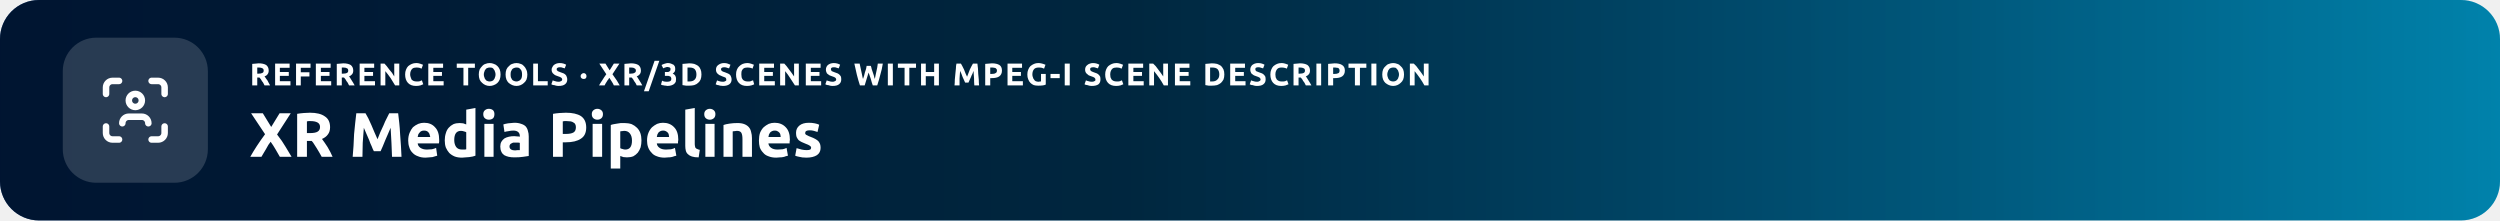
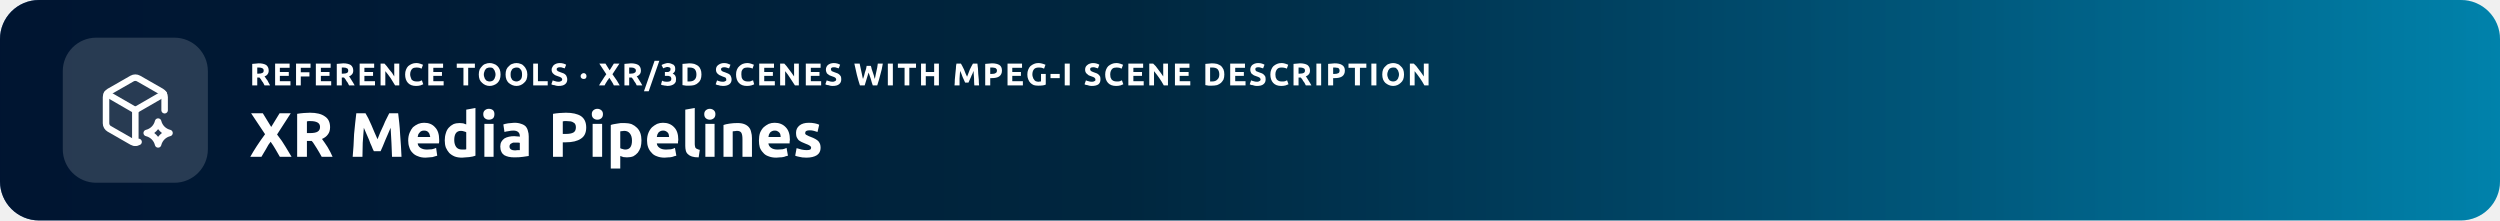
<svg xmlns="http://www.w3.org/2000/svg" width="896" height="79" viewBox="0 0 896 79" role="img" aria-label="Reference Tools · XR/3D Scenes with MPEG-I Scene Description: XR Media Pipelines">
  <defs>
    <linearGradient id="brand" x1="0" y1="0" x2="1" y2="0">
      <stop offset="0" stop-color="#003580" />
      <stop offset="1" stop-color="#00a0d2" />
    </linearGradient>
    <linearGradient id="shade" x1="0" y1="0" x2="1" y2="0">
      <stop offset="0" stop-color="#000" stop-opacity="0.62" />
      <stop offset="0.45" stop-color="#000" stop-opacity="0.62" />
      <stop offset="1" stop-color="#000" stop-opacity="0.18" />
    </linearGradient>
    <clipPath id="card">
      <rect width="896" height="79" rx="14" />
    </clipPath>
  </defs>
  <g clip-path="url(#card)">
    <rect width="896" height="79" fill="url(#brand)" />
    <rect width="896" height="79" fill="url(#shade)" />
  </g>
  <rect x="22.5" y="13.5" width="52" height="52" rx="12" fill="#fff" fill-opacity="0.16" />
  <g transform="translate(34.5 25.5) scale(1.16667)" fill="none" stroke="#fff" stroke-width="2" stroke-linecap="round" stroke-linejoin="round">
-     <path d="M10 9a2 2 0 1 0 4 0a2 2 0 0 0 -4 0" />
-     <path d="M8 16a2 2 0 0 1 2 -2h4a2 2 0 0 1 2 2" />
-     <path d="M3 7v-2a2 2 0 0 1 2 -2h2" />
-     <path d="M3 17v2a2 2 0 0 0 2 2h2" />
-     <path d="M17 3h2a2 2 0 0 1 2 2v2" />
-     <path d="M17 21h2a2 2 0 0 0 2 -2v-2" />
+     <path d="M21 12v-4.01a1.98 1.98 0 0 0 -1 -1.717l-7 -4.008a2.02 2.02 0 0 0 -2 0l-7 4.008c-.619 .355 -1 1.01 -1 1.718v8.018c0 .709 .381 1.363 1 1.717l7 4.008c.62 .354 1.38 .354 2 0" />
+     <path d="M12 22v-10" />
+     <path d="M12 12l8.73 -5.04" />
+     <path d="M3.27 6.96l8.73 5.04" />
+     <path d="M19 22.5a4.75 4.75 0 0 1 3.5 -3.5a4.75 4.75 0 0 1 -3.5 -3.5a4.75 4.75 0 0 1 -3.5 3.5a4.75 4.75 0 0 1 3.5 3.5" />
  </g>
  <path d="M92.7 22.7Q94.4 22.7 95.4 23.3Q96.3 24 96.3 25.3Q96.3 26.1 95.9 26.6Q95.6 27.1 94.8 27.4Q95.1 27.7 95.3 28.1Q95.6 28.5 95.9 28.9Q96.1 29.3 96.3 29.7Q96.6 30.2 96.8 30.6H94.8Q94.6 30.2 94.4 29.8Q94.2 29.4 93.9 29.1Q93.7 28.7 93.5 28.4Q93.2 28 93 27.8H92.2V30.6H90.4V22.9Q91 22.8 91.6 22.8Q92.2 22.7 92.7 22.7ZM92.8 24.2Q92.6 24.2 92.4 24.2Q92.3 24.2 92.2 24.2V26.4H92.7Q93.6 26.4 94.1 26.1Q94.5 25.9 94.5 25.3Q94.5 24.7 94.1 24.5Q93.6 24.2 92.8 24.2Z M98.6 30.6V22.8H103.8V24.3H100.3V25.8H103.5V27.2H100.3V29.1H104.1V30.6Z M106.1 30.6V22.8H111.3V24.3H107.8V25.9H110.9V27.4H107.8V30.6Z M113.2 30.6V22.8H118.5V24.3H115V25.8H118.1V27.2H115V29.1H118.7V30.6Z M123 22.7Q124.7 22.7 125.7 23.3Q126.6 24 126.6 25.3Q126.6 26.1 126.2 26.6Q125.8 27.1 125.1 27.4Q125.4 27.7 125.6 28.1Q125.9 28.5 126.1 28.9Q126.4 29.3 126.6 29.7Q126.9 30.2 127.1 30.6H125.1Q124.9 30.2 124.7 29.8Q124.5 29.4 124.2 29.1Q124 28.7 123.8 28.4Q123.5 28 123.3 27.8H122.5V30.6H120.7V22.9Q121.3 22.8 121.9 22.8Q122.5 22.7 123 22.7ZM123.1 24.2Q122.9 24.2 122.7 24.2Q122.6 24.2 122.5 24.2V26.4H122.9Q123.9 26.4 124.4 26.1Q124.8 25.9 124.8 25.3Q124.8 24.7 124.4 24.5Q123.9 24.2 123.1 24.2Z M128.9 30.6V22.8H134.1V24.3H130.6V25.8H133.7V27.2H130.6V29.1H134.4V30.6Z M141.6 30.6Q140.8 29.3 140 28Q139.1 26.7 138.1 25.5V30.6H136.4V22.8H137.8Q138.2 23.2 138.6 23.7Q139.1 24.3 139.5 24.9Q140 25.5 140.5 26.1Q140.9 26.8 141.3 27.4V22.8H143.1V30.6Z M149.1 30.8Q147.2 30.8 146.2 29.7Q145.2 28.6 145.2 26.7Q145.2 25.7 145.5 25Q145.8 24.2 146.3 23.7Q146.9 23.2 147.6 22.9Q148.3 22.6 149.2 22.6Q149.7 22.6 150.1 22.7Q150.5 22.8 150.8 22.9Q151.1 23 151.3 23.1Q151.5 23.2 151.6 23.2L151.1 24.6Q150.7 24.4 150.3 24.3Q149.8 24.2 149.2 24.2Q148.8 24.2 148.4 24.3Q148 24.4 147.7 24.7Q147.4 25 147.2 25.5Q147 26 147 26.7Q147 27.2 147.2 27.7Q147.3 28.1 147.5 28.5Q147.8 28.8 148.2 29Q148.7 29.2 149.3 29.2Q149.6 29.2 149.9 29.2Q150.3 29.1 150.5 29.1Q150.7 29 150.9 28.9Q151.1 28.8 151.2 28.8L151.7 30.2Q151.3 30.4 150.7 30.6Q150 30.8 149.1 30.8Z M153.5 30.6V22.8H158.8V24.3H155.3V25.8H158.4V27.2H155.3V29.1H159V30.6Z M170.2 22.8V24.3H167.8V30.6H166.1V24.3H163.7V22.8Z M173.4 26.7Q173.4 27.3 173.6 27.7Q173.7 28.2 174 28.5Q174.2 28.9 174.6 29Q175 29.2 175.5 29.2Q176 29.2 176.4 29Q176.8 28.9 177 28.5Q177.3 28.2 177.4 27.7Q177.6 27.3 177.6 26.7Q177.6 26.1 177.4 25.7Q177.3 25.2 177 24.9Q176.8 24.5 176.4 24.3Q176 24.2 175.5 24.2Q175 24.2 174.6 24.4Q174.2 24.5 174 24.9Q173.7 25.2 173.6 25.7Q173.4 26.1 173.4 26.7ZM179.4 26.7Q179.4 27.7 179.1 28.5Q178.8 29.2 178.3 29.7Q177.8 30.2 177 30.5Q176.3 30.8 175.5 30.8Q174.7 30.8 174 30.5Q173.3 30.2 172.8 29.7Q172.2 29.2 171.9 28.5Q171.6 27.7 171.6 26.7Q171.6 25.7 171.9 24.9Q172.3 24.2 172.8 23.7Q173.3 23.1 174 22.9Q174.7 22.6 175.5 22.6Q176.3 22.6 177 22.9Q177.7 23.1 178.3 23.7Q178.8 24.2 179.1 24.9Q179.4 25.7 179.4 26.7Z M183 26.7Q183 27.3 183.1 27.7Q183.3 28.2 183.5 28.5Q183.8 28.9 184.2 29Q184.6 29.2 185.1 29.2Q185.6 29.2 185.9 29Q186.3 28.9 186.6 28.5Q186.9 28.2 187 27.7Q187.1 27.3 187.1 26.7Q187.1 26.1 187 25.7Q186.9 25.2 186.6 24.9Q186.3 24.5 185.9 24.3Q185.6 24.2 185.1 24.2Q184.6 24.2 184.2 24.4Q183.8 24.5 183.5 24.9Q183.3 25.2 183.1 25.7Q183 26.1 183 26.7ZM189 26.7Q189 27.7 188.7 28.5Q188.4 29.2 187.8 29.7Q187.3 30.2 186.6 30.5Q185.9 30.8 185.1 30.8Q184.3 30.8 183.6 30.5Q182.9 30.2 182.3 29.7Q181.8 29.2 181.5 28.5Q181.2 27.7 181.2 26.7Q181.2 25.7 181.5 24.9Q181.8 24.2 182.4 23.7Q182.9 23.1 183.6 22.9Q184.3 22.6 185.1 22.6Q185.9 22.6 186.6 22.9Q187.3 23.1 187.8 23.7Q188.3 24.2 188.6 24.9Q189 25.7 189 26.7Z M196.3 29.1V30.6H191.1V22.8H192.8V29.1Z M200.2 29.3Q200.6 29.3 200.8 29.2Q201.1 29.1 201.2 29Q201.4 28.9 201.4 28.8Q201.5 28.6 201.5 28.5Q201.5 28.1 201.1 27.8Q200.8 27.6 199.9 27.3Q199.5 27.1 199.1 27Q198.7 26.8 198.4 26.5Q198.1 26.3 197.9 25.9Q197.7 25.5 197.7 25Q197.7 24.4 198 24Q198.2 23.6 198.5 23.3Q198.9 23 199.4 22.8Q200 22.6 200.6 22.6Q201.4 22.6 202 22.8Q202.6 23 202.9 23.2L202.4 24.5Q202.1 24.4 201.7 24.3Q201.3 24.1 200.7 24.1Q200.1 24.1 199.8 24.3Q199.5 24.5 199.5 24.8Q199.5 25 199.6 25.2Q199.8 25.3 199.9 25.5Q200.1 25.6 200.4 25.7Q200.6 25.8 200.9 25.9Q201.5 26.1 202 26.3Q202.4 26.5 202.7 26.8Q203 27.1 203.1 27.5Q203.3 27.9 203.3 28.5Q203.3 29.6 202.5 30.2Q201.8 30.8 200.2 30.8Q199.7 30.8 199.3 30.7Q198.9 30.6 198.6 30.5Q198.2 30.5 198 30.4Q197.8 30.3 197.6 30.2L198.1 28.8Q198.5 29 199 29.1Q199.5 29.3 200.2 29.3Z M210.2 27.3Q210.2 27.8 209.9 28.1Q209.6 28.3 209.2 28.3Q208.8 28.3 208.5 28.1Q208.1 27.8 208.1 27.3Q208.1 26.8 208.5 26.5Q208.8 26.2 209.2 26.2Q209.6 26.2 209.9 26.5Q210.2 26.8 210.2 27.3Z M220 30.6Q219.7 29.9 219.3 29.3Q218.9 28.6 218.4 27.9Q218.2 28.1 218 28.5Q217.7 28.8 217.5 29.2Q217.3 29.6 217 30Q216.8 30.4 216.7 30.6H214.7Q215.2 29.7 215.9 28.7Q216.5 27.7 217.3 26.6L214.8 22.8H217L218.5 25.2L220 22.8H222L219.5 26.6Q220.4 27.8 221.1 28.9Q221.7 29.9 222.1 30.6Z M226.1 22.7Q227.8 22.7 228.8 23.3Q229.7 24 229.7 25.3Q229.7 26.1 229.3 26.6Q228.9 27.1 228.2 27.4Q228.5 27.7 228.7 28.1Q229 28.5 229.2 28.9Q229.5 29.3 229.7 29.7Q230 30.2 230.2 30.6H228.2Q228 30.2 227.8 29.8Q227.5 29.4 227.3 29.1Q227.1 28.7 226.9 28.4Q226.6 28 226.4 27.8H225.5V30.6H223.8V22.9Q224.4 22.8 225 22.8Q225.6 22.7 226.1 22.7ZM226.2 24.2Q226 24.2 225.8 24.2Q225.7 24.2 225.5 24.2V26.4H226Q227 26.4 227.4 26.1Q227.9 25.9 227.9 25.3Q227.9 24.7 227.4 24.5Q227 24.2 226.2 24.2Z M232.5 32.7H230.8L234.6 21.8H236.3Z M239.2 30.8Q238.9 30.8 238.6 30.7Q238.2 30.7 237.9 30.6Q237.6 30.6 237.3 30.5Q237.1 30.4 236.9 30.3L237.3 28.9Q237.6 29.1 238 29.2Q238.5 29.3 239.1 29.3Q239.9 29.3 240.3 29Q240.6 28.8 240.6 28.3Q240.6 28 240.5 27.8Q240.4 27.5 240.2 27.4Q239.9 27.3 239.6 27.2Q239.3 27.2 239 27.2H238.3V25.8H239.1Q239.3 25.8 239.5 25.8Q239.8 25.7 239.9 25.6Q240.1 25.5 240.2 25.3Q240.3 25.2 240.3 24.9Q240.3 24.7 240.3 24.5Q240.2 24.3 240 24.2Q239.9 24.1 239.7 24.1Q239.5 24 239.3 24Q238.8 24 238.4 24.2Q238 24.3 237.7 24.5L237.1 23.3Q237.3 23.2 237.5 23.1Q237.7 23 238 22.9Q238.3 22.8 238.7 22.7Q239 22.6 239.4 22.6Q240 22.6 240.5 22.8Q241 23 241.4 23.2Q241.7 23.5 241.9 23.9Q242 24.3 242 24.8Q242 25.3 241.8 25.7Q241.5 26.1 241.1 26.4Q241.7 26.6 242 27.1Q242.3 27.6 242.3 28.3Q242.3 28.8 242.2 29.3Q242 29.7 241.6 30.1Q241.2 30.4 240.6 30.6Q240 30.8 239.2 30.8Z M246.4 29.2Q246.5 29.2 246.7 29.2Q246.8 29.2 247 29.2Q248.4 29.2 249 28.5Q249.6 27.9 249.6 26.7Q249.6 25.5 249 24.8Q248.4 24.2 247.1 24.2Q246.9 24.2 246.7 24.2Q246.5 24.2 246.4 24.2ZM251.4 26.7Q251.4 27.7 251.1 28.5Q250.8 29.2 250.2 29.7Q249.7 30.2 248.8 30.5Q248 30.7 247 30.7Q246.5 30.7 245.9 30.7Q245.2 30.6 244.6 30.5V22.9Q245.2 22.8 245.9 22.8Q246.5 22.7 247 22.7Q248 22.7 248.8 22.9Q249.6 23.2 250.2 23.6Q250.8 24.1 251.1 24.9Q251.4 25.6 251.4 26.7Z M259.1 29.3Q259.5 29.3 259.7 29.2Q259.9 29.1 260.1 29Q260.2 28.9 260.3 28.8Q260.3 28.6 260.3 28.5Q260.3 28.1 260 27.8Q259.6 27.6 258.7 27.3Q258.4 27.1 258 27Q257.6 26.8 257.3 26.5Q257 26.3 256.8 25.9Q256.6 25.5 256.6 25Q256.6 24.4 256.8 24Q257 23.6 257.4 23.3Q257.8 23 258.3 22.8Q258.8 22.6 259.5 22.6Q260.3 22.6 260.8 22.8Q261.4 23 261.8 23.2L261.3 24.5Q261 24.4 260.6 24.3Q260.2 24.1 259.6 24.1Q259 24.1 258.7 24.3Q258.4 24.5 258.4 24.8Q258.4 25 258.5 25.2Q258.6 25.3 258.8 25.5Q259 25.6 259.2 25.7Q259.5 25.8 259.8 25.9Q260.4 26.1 260.8 26.3Q261.3 26.5 261.6 26.8Q261.9 27.1 262 27.5Q262.2 27.9 262.2 28.5Q262.2 29.6 261.4 30.2Q260.6 30.8 259.1 30.8Q258.6 30.8 258.1 30.7Q257.7 30.6 257.4 30.5Q257.1 30.5 256.9 30.4Q256.6 30.3 256.5 30.2L257 28.8Q257.3 29 257.8 29.1Q258.3 29.3 259.1 29.3Z M267.7 30.8Q265.8 30.8 264.8 29.7Q263.8 28.6 263.8 26.7Q263.8 25.7 264.1 25Q264.4 24.2 265 23.7Q265.5 23.2 266.2 22.9Q267 22.6 267.8 22.6Q268.3 22.6 268.7 22.7Q269.1 22.8 269.4 22.9Q269.7 23 269.9 23.1Q270.1 23.2 270.2 23.2L269.7 24.6Q269.4 24.4 268.9 24.3Q268.4 24.2 267.8 24.2Q267.4 24.2 267 24.3Q266.6 24.4 266.3 24.7Q266 25 265.8 25.5Q265.7 26 265.7 26.7Q265.7 27.2 265.8 27.7Q265.9 28.1 266.2 28.5Q266.4 28.8 266.9 29Q267.3 29.2 267.9 29.2Q268.3 29.2 268.6 29.2Q268.9 29.1 269.1 29.1Q269.4 29 269.5 28.9Q269.7 28.8 269.9 28.8L270.3 30.2Q270 30.4 269.3 30.6Q268.6 30.8 267.7 30.8Z M272.1 30.6V22.8H277.4V24.3H273.9V25.8H277V27.2H273.9V29.1H277.7V30.6Z M284.9 30.6Q284.1 29.3 283.2 28Q282.4 26.7 281.4 25.5V30.6H279.6V22.8H281.1Q281.4 23.2 281.9 23.7Q282.3 24.3 282.8 24.9Q283.3 25.5 283.7 26.1Q284.2 26.8 284.6 27.4V22.8H286.3V30.6Z M288.8 30.6V22.8H294.1V24.3H290.6V25.8H293.7V27.2H290.6V29.1H294.3V30.6Z M298.4 29.3Q298.8 29.3 299 29.2Q299.3 29.1 299.4 29Q299.6 28.9 299.6 28.8Q299.7 28.6 299.7 28.5Q299.7 28.1 299.3 27.8Q299 27.6 298.1 27.3Q297.7 27.1 297.3 27Q297 26.8 296.6 26.5Q296.3 26.3 296.2 25.9Q296 25.5 296 25Q296 24.4 296.2 24Q296.4 23.6 296.7 23.3Q297.1 23 297.6 22.8Q298.2 22.6 298.8 22.6Q299.6 22.6 300.2 22.8Q300.8 23 301.1 23.2L300.6 24.5Q300.3 24.4 299.9 24.3Q299.5 24.1 298.9 24.1Q298.3 24.1 298 24.3Q297.8 24.5 297.8 24.8Q297.8 25 297.9 25.2Q298 25.3 298.1 25.5Q298.3 25.6 298.6 25.7Q298.8 25.8 299.1 25.9Q299.7 26.1 300.2 26.3Q300.6 26.5 300.9 26.8Q301.2 27.1 301.4 27.5Q301.5 27.9 301.5 28.5Q301.5 29.6 300.7 30.2Q300 30.8 298.4 30.8Q297.9 30.8 297.5 30.7Q297.1 30.6 296.8 30.5Q296.4 30.5 296.2 30.4Q296 30.3 295.8 30.2L296.3 28.8Q296.7 29 297.2 29.1Q297.7 29.3 298.4 29.3Z M312.1 23.6Q312.3 24.1 312.4 24.7Q312.6 25.3 312.8 25.9Q313 26.5 313.2 27.1Q313.4 27.7 313.5 28.3Q313.7 27.7 313.8 27Q314 26.3 314.1 25.6Q314.3 24.9 314.4 24.2Q314.5 23.5 314.6 22.8H316.4Q316.1 24.8 315.5 26.8Q315 28.8 314.4 30.6H312.8Q312.4 29.5 312.1 28.3Q311.7 27.1 311.3 26Q311 27.1 310.6 28.3Q310.2 29.5 309.9 30.6H308.2Q307.6 28.8 307.1 26.8Q306.6 24.8 306.2 22.8H308.1Q308.2 23.5 308.4 24.2Q308.5 24.9 308.7 25.6Q308.8 26.3 309 27Q309.1 27.7 309.3 28.3Q309.5 27.7 309.7 27.1Q309.9 26.5 310 25.9Q310.2 25.2 310.4 24.7Q310.5 24.1 310.6 23.6Z M318.2 22.8H320V30.6H318.2Z M328.3 22.8V24.3H325.9V30.6H324.2V24.3H321.8V22.8Z M334.8 22.8H336.5V30.6H334.8V27.3H331.8V30.6H330.1V22.8H331.8V25.8H334.8Z M344.4 22.8Q344.6 23.2 344.9 23.7Q345.2 24.3 345.5 24.9Q345.7 25.5 346 26.2Q346.3 26.9 346.6 27.5Q346.8 26.9 347.1 26.2Q347.4 25.5 347.6 24.9Q347.9 24.3 348.2 23.7Q348.5 23.2 348.7 22.8H350.3Q350.4 23.6 350.5 24.5Q350.6 25.5 350.6 26.5Q350.7 27.6 350.8 28.6Q350.8 29.7 350.9 30.6H349.2Q349.1 29.5 349.1 28.1Q349 26.8 348.9 25.4Q348.7 25.9 348.5 26.5Q348.2 27 348 27.6Q347.7 28.2 347.5 28.7Q347.3 29.2 347.1 29.6H345.9Q345.7 29.2 345.5 28.7Q345.3 28.2 345 27.6Q344.8 27 344.6 26.5Q344.3 25.9 344.1 25.4Q344 26.8 343.9 28.1Q343.9 29.5 343.9 30.6H342.1Q342.2 29.7 342.2 28.6Q342.3 27.6 342.4 26.5Q342.5 25.5 342.6 24.5Q342.6 23.6 342.8 22.8Z M355.5 22.7Q357.2 22.7 358.2 23.3Q359.1 23.9 359.1 25.3Q359.1 26.7 358.1 27.4Q357.2 28 355.4 28H354.9V30.6H353.1V22.9Q353.7 22.8 354.3 22.8Q355 22.7 355.5 22.7ZM355.6 24.2Q355.4 24.2 355.2 24.2Q355 24.2 354.9 24.2V26.5H355.4Q356.4 26.5 356.8 26.2Q357.3 26 357.3 25.3Q357.3 25 357.2 24.8Q357 24.6 356.8 24.4Q356.6 24.3 356.3 24.3Q356 24.2 355.6 24.2Z M361.1 30.6V22.8H366.3V24.3H362.8V25.8H365.9V27.2H362.8V29.1H366.6V30.6Z M372.3 24.2Q371.1 24.2 370.6 24.8Q370 25.5 370 26.7Q370 27.3 370.2 27.7Q370.3 28.2 370.6 28.5Q370.8 28.9 371.2 29.1Q371.7 29.3 372.2 29.3Q372.5 29.3 372.7 29.2Q372.9 29.2 373.1 29.2V26.5H374.8V30.3Q374.5 30.5 373.8 30.6Q373.1 30.7 372.1 30.7Q371.2 30.7 370.5 30.5Q369.8 30.2 369.3 29.7Q368.8 29.2 368.5 28.4Q368.2 27.7 368.2 26.7Q368.2 25.7 368.5 25Q368.8 24.2 369.3 23.7Q369.9 23.2 370.6 22.9Q371.3 22.6 372.1 22.6Q372.7 22.6 373.1 22.7Q373.6 22.8 373.9 22.9Q374.2 23 374.4 23.1Q374.6 23.2 374.7 23.2L374.2 24.6Q373.8 24.4 373.4 24.3Q372.9 24.2 372.3 24.2Z M376.5 26.5H379.8V28H376.5Z M381.6 22.8H383.4V30.6H381.6Z M391.3 29.3Q391.7 29.3 392 29.2Q392.2 29.1 392.4 29Q392.5 28.9 392.6 28.8Q392.6 28.6 392.6 28.5Q392.6 28.1 392.2 27.8Q391.9 27.6 391 27.3Q390.6 27.1 390.2 27Q389.9 26.8 389.6 26.5Q389.3 26.3 389.1 25.9Q388.9 25.5 388.9 25Q388.9 24.4 389.1 24Q389.3 23.6 389.7 23.3Q390 23 390.6 22.8Q391.1 22.6 391.7 22.6Q392.5 22.6 393.1 22.8Q393.7 23 394 23.2L393.5 24.5Q393.2 24.4 392.8 24.3Q392.4 24.1 391.9 24.1Q391.2 24.1 390.9 24.3Q390.7 24.5 390.7 24.8Q390.7 25 390.8 25.2Q390.9 25.3 391.1 25.5Q391.2 25.6 391.5 25.7Q391.7 25.8 392 25.9Q392.6 26.1 393.1 26.3Q393.5 26.5 393.8 26.8Q394.1 27.1 394.3 27.5Q394.4 27.9 394.4 28.5Q394.4 29.6 393.7 30.2Q392.9 30.8 391.3 30.8Q390.8 30.8 390.4 30.7Q390 30.6 389.7 30.5Q389.4 30.5 389.1 30.4Q388.9 30.3 388.7 30.2L389.2 28.8Q389.6 29 390.1 29.1Q390.6 29.3 391.3 29.3Z M400 30.8Q398.1 30.8 397.1 29.7Q396.1 28.6 396.1 26.7Q396.1 25.7 396.4 25Q396.7 24.2 397.2 23.7Q397.8 23.2 398.5 22.9Q399.2 22.6 400.1 22.6Q400.6 22.6 401 22.7Q401.4 22.8 401.7 22.9Q402 23 402.2 23.1Q402.4 23.2 402.5 23.2L402 24.6Q401.6 24.4 401.2 24.3Q400.7 24.2 400.1 24.2Q399.7 24.2 399.3 24.3Q398.9 24.4 398.6 24.7Q398.3 25 398.1 25.5Q397.9 26 397.9 26.7Q397.9 27.2 398 27.7Q398.2 28.1 398.4 28.5Q398.7 28.8 399.1 29Q399.6 29.2 400.2 29.2Q400.5 29.2 400.8 29.2Q401.1 29.1 401.4 29.1Q401.6 29 401.8 28.9Q402 28.8 402.1 28.8L402.6 30.2Q402.2 30.4 401.6 30.6Q400.9 30.8 400 30.8Z M404.4 30.6V22.8H409.7V24.3H406.2V25.8H409.3V27.2H406.2V29.1H409.9V30.6Z M417.1 30.6Q416.4 29.3 415.5 28Q414.6 26.7 413.6 25.5V30.6H411.9V22.8H413.3Q413.7 23.2 414.2 23.7Q414.6 24.3 415.1 24.9Q415.5 25.5 416 26.1Q416.5 26.8 416.9 27.4V22.8H418.6V30.6Z M421.1 30.6V22.8H426.3V24.3H422.8V25.8H426V27.2H422.8V29.1H426.6V30.6Z M433.7 29.2Q433.8 29.2 434 29.2Q434.2 29.2 434.4 29.2Q435.7 29.2 436.3 28.5Q437 27.9 437 26.7Q437 25.5 436.4 24.8Q435.8 24.2 434.4 24.2Q434.3 24.2 434.1 24.2Q433.9 24.2 433.7 24.2ZM438.8 26.7Q438.8 27.7 438.5 28.5Q438.1 29.2 437.6 29.7Q437 30.2 436.2 30.5Q435.3 30.7 434.3 30.7Q433.8 30.7 433.2 30.7Q432.6 30.6 432 30.5V22.9Q432.6 22.8 433.2 22.8Q433.9 22.7 434.3 22.7Q435.3 22.7 436.2 22.9Q437 23.2 437.6 23.6Q438.1 24.1 438.5 24.9Q438.8 25.6 438.8 26.7Z M440.9 30.6V22.8H446.2V24.3H442.7V25.8H445.8V27.2H442.7V29.1H446.4V30.6Z M450.5 29.3Q450.9 29.3 451.1 29.2Q451.4 29.1 451.5 29Q451.7 28.9 451.7 28.8Q451.8 28.6 451.8 28.5Q451.8 28.1 451.4 27.8Q451.1 27.6 450.2 27.3Q449.8 27.1 449.4 27Q449.1 26.8 448.7 26.5Q448.4 26.3 448.3 25.9Q448.1 25.5 448.1 25Q448.1 24.4 448.3 24Q448.5 23.6 448.8 23.3Q449.2 23 449.7 22.8Q450.3 22.6 450.9 22.6Q451.7 22.6 452.3 22.8Q452.9 23 453.2 23.2L452.7 24.5Q452.4 24.4 452 24.3Q451.6 24.1 451 24.1Q450.4 24.1 450.1 24.3Q449.9 24.5 449.9 24.8Q449.9 25 450 25.2Q450.1 25.3 450.2 25.5Q450.4 25.6 450.7 25.7Q450.9 25.8 451.2 25.9Q451.8 26.1 452.3 26.3Q452.7 26.5 453 26.8Q453.3 27.1 453.5 27.5Q453.6 27.9 453.6 28.5Q453.6 29.6 452.8 30.2Q452.1 30.8 450.5 30.8Q450 30.8 449.6 30.7Q449.2 30.6 448.9 30.5Q448.5 30.5 448.3 30.4Q448.1 30.3 447.9 30.2L448.4 28.8Q448.8 29 449.3 29.1Q449.8 29.3 450.5 29.3Z M459.2 30.8Q457.3 30.8 456.3 29.7Q455.3 28.6 455.3 26.7Q455.3 25.7 455.6 25Q455.9 24.2 456.4 23.7Q457 23.2 457.7 22.9Q458.4 22.6 459.3 22.6Q459.8 22.6 460.2 22.7Q460.6 22.8 460.9 22.9Q461.2 23 461.4 23.1Q461.6 23.2 461.7 23.2L461.2 24.6Q460.8 24.4 460.3 24.3Q459.9 24.2 459.3 24.2Q458.8 24.2 458.5 24.3Q458.1 24.4 457.8 24.7Q457.5 25 457.3 25.5Q457.1 26 457.1 26.7Q457.1 27.2 457.2 27.7Q457.4 28.1 457.6 28.5Q457.9 28.8 458.3 29Q458.7 29.2 459.3 29.2Q459.7 29.2 460 29.2Q460.3 29.1 460.6 29.1Q460.8 29 461 28.9Q461.2 28.8 461.3 28.8L461.8 30.2Q461.4 30.4 460.8 30.6Q460.1 30.8 459.2 30.8Z M465.9 22.7Q467.6 22.7 468.6 23.3Q469.5 24 469.5 25.3Q469.5 26.1 469.1 26.6Q468.7 27.1 468 27.4Q468.3 27.7 468.5 28.1Q468.8 28.5 469 28.9Q469.3 29.3 469.5 29.7Q469.8 30.2 470 30.6H468Q467.8 30.2 467.6 29.8Q467.4 29.4 467.1 29.1Q466.9 28.7 466.7 28.4Q466.4 28 466.2 27.8H465.4V30.6H463.6V22.9Q464.2 22.8 464.8 22.8Q465.4 22.7 465.9 22.7ZM466 24.2Q465.8 24.2 465.6 24.2Q465.5 24.2 465.4 24.2V26.4H465.8Q466.8 26.4 467.3 26.1Q467.7 25.9 467.7 25.3Q467.7 24.7 467.3 24.5Q466.8 24.2 466 24.2Z M471.8 22.8H473.5V30.6H471.8Z M478.3 22.7Q480.1 22.7 481 23.3Q482 23.9 482 25.3Q482 26.7 481 27.4Q480.1 28 478.3 28H477.8V30.6H476V22.9Q476.6 22.8 477.2 22.8Q477.9 22.7 478.3 22.7ZM478.5 24.2Q478.3 24.2 478.1 24.2Q477.9 24.2 477.8 24.2V26.5H478.3Q479.2 26.5 479.7 26.2Q480.1 26 480.1 25.3Q480.1 25 480 24.8Q479.9 24.6 479.7 24.4Q479.5 24.3 479.2 24.3Q478.8 24.2 478.5 24.2Z M489.7 22.8V24.3H487.4V30.6H485.6V24.3H483.3V22.8Z M491.5 22.8H493.3V30.6H491.5Z M497.2 26.7Q497.2 27.3 497.4 27.7Q497.5 28.2 497.8 28.5Q498 28.9 498.4 29Q498.8 29.2 499.3 29.2Q499.8 29.2 500.2 29Q500.5 28.9 500.8 28.5Q501.1 28.2 501.2 27.7Q501.4 27.3 501.4 26.7Q501.4 26.1 501.2 25.7Q501.1 25.2 500.8 24.9Q500.5 24.5 500.2 24.3Q499.8 24.2 499.3 24.2Q498.8 24.2 498.4 24.4Q498 24.5 497.8 24.9Q497.5 25.2 497.4 25.7Q497.2 26.1 497.2 26.7ZM503.2 26.7Q503.2 27.7 502.9 28.5Q502.6 29.2 502 29.7Q501.5 30.2 500.8 30.5Q500.1 30.8 499.3 30.8Q498.5 30.8 497.8 30.5Q497.1 30.2 496.5 29.7Q496 29.2 495.7 28.5Q495.4 27.7 495.4 26.7Q495.4 25.7 495.7 24.9Q496 24.2 496.6 23.7Q497.1 23.1 497.8 22.9Q498.5 22.6 499.3 22.6Q500.1 22.6 500.8 22.9Q501.5 23.1 502 23.7Q502.6 24.2 502.9 24.9Q503.2 25.7 503.2 26.7Z M510.5 30.6Q509.8 29.3 508.9 28Q508 26.7 507 25.5V30.6H505.3V22.8H506.7Q507.1 23.2 507.6 23.7Q508 24.3 508.5 24.9Q508.9 25.5 509.4 26.1Q509.9 26.8 510.3 27.4V22.8H512V30.6Z" fill="#fff" />
  <path d="M100.3 56.2Q99.6 54.9 98.8 53.6Q98 52.2 97 50.8Q96.7 51.2 96.2 51.9Q95.8 52.7 95.3 53.5Q94.8 54.3 94.4 55Q93.9 55.8 93.7 56.2H89.7Q90.7 54.4 92 52.4Q93.3 50.4 95 48.1L90 40.6H94.2L97.2 45.5L100.2 40.6H104.2L99.3 48.2Q101.2 50.6 102.4 52.7Q103.7 54.8 104.5 56.2Z M111.1 40.4Q114.6 40.4 116.4 41.7Q118.3 42.9 118.3 45.6Q118.3 47.2 117.5 48.2Q116.8 49.2 115.4 49.8Q115.8 50.4 116.4 51.2Q116.9 51.9 117.4 52.7Q117.9 53.6 118.4 54.5Q118.8 55.3 119.2 56.2H115.3Q114.9 55.4 114.4 54.6Q114 53.9 113.5 53.1Q113.1 52.4 112.6 51.7Q112.2 51 111.7 50.5H110V56.2H106.5V40.8Q107.6 40.6 108.9 40.5Q110.1 40.4 111.1 40.4ZM111.3 43.4Q110.9 43.4 110.6 43.4Q110.3 43.5 110 43.5V47.7H111Q113 47.7 113.8 47.2Q114.7 46.7 114.7 45.5Q114.7 44.4 113.8 43.9Q112.9 43.4 111.3 43.4Z M131 40.6Q131.4 41.3 132 42.4Q132.5 43.5 133.1 44.8Q133.6 46.1 134.2 47.4Q134.8 48.7 135.3 49.9Q135.8 48.7 136.3 47.4Q136.9 46.1 137.5 44.8Q138 43.5 138.6 42.4Q139.1 41.3 139.5 40.6H142.7Q142.9 42.2 143.1 44.1Q143.3 46 143.4 48.1Q143.6 50.2 143.7 52.3Q143.8 54.3 143.9 56.2H140.5Q140.4 53.9 140.3 51.2Q140.2 48.6 140 45.8Q139.6 46.8 139.1 47.9Q138.6 49.1 138.1 50.2Q137.6 51.4 137.2 52.4Q136.7 53.5 136.4 54.2H134Q133.6 53.5 133.2 52.4Q132.7 51.4 132.3 50.2Q131.8 49.1 131.3 47.9Q130.8 46.8 130.4 45.8Q130.2 48.6 130 51.2Q129.9 53.9 129.9 56.2H126.4Q126.5 54.3 126.7 52.3Q126.8 50.2 126.9 48.1Q127.1 46 127.3 44.1Q127.5 42.2 127.7 40.6Z M146.3 50.4Q146.3 48.8 146.8 47.6Q147.3 46.4 148 45.6Q148.8 44.9 149.9 44.4Q150.9 44 152 44Q154.5 44 155.9 45.6Q157.4 47.1 157.4 50.1Q157.4 50.4 157.4 50.8Q157.4 51.1 157.3 51.4H149.7Q149.8 52.4 150.7 53Q151.6 53.6 153 53.6Q153.9 53.6 154.8 53.5Q155.7 53.3 156.3 53L156.7 55.8Q156.4 55.9 156 56Q155.5 56.2 155 56.3Q154.4 56.4 153.8 56.4Q153.2 56.5 152.5 56.5Q150.9 56.5 149.8 56Q148.6 55.6 147.8 54.7Q147 53.9 146.7 52.8Q146.3 51.7 146.3 50.4ZM154.2 49.1Q154.1 48.7 154 48.3Q153.9 47.8 153.6 47.5Q153.4 47.2 153 47Q152.6 46.8 152 46.8Q151.4 46.8 151 47Q150.6 47.2 150.4 47.5Q150.1 47.8 149.9 48.2Q149.8 48.7 149.7 49.1Z M162.8 50.2Q162.8 51.7 163.5 52.7Q164.2 53.6 165.6 53.6Q166.1 53.6 166.4 53.6Q166.8 53.6 167.1 53.5V47.4Q166.8 47.2 166.3 47.1Q165.8 46.9 165.2 46.9Q162.8 46.9 162.8 50.2ZM170.4 55.8Q170 55.9 169.4 56.1Q168.8 56.2 168.2 56.3Q167.5 56.4 166.9 56.4Q166.2 56.5 165.6 56.5Q164.1 56.5 163 56.1Q161.8 55.6 161 54.8Q160.3 54 159.8 52.9Q159.4 51.8 159.4 50.3Q159.4 48.9 159.8 47.7Q160.1 46.6 160.8 45.8Q161.5 45 162.5 44.5Q163.5 44.1 164.7 44.1Q165.4 44.1 166 44.2Q166.5 44.4 167.1 44.6V39.3L170.4 38.7Z M176.9 56.2H173.6V44.4H176.9ZM177.2 40.9Q177.2 41.9 176.7 42.4Q176.1 42.9 175.2 42.9Q174.4 42.9 173.8 42.4Q173.2 41.9 173.2 40.9Q173.2 40 173.8 39.5Q174.4 39 175.2 39Q176.1 39 176.7 39.5Q177.2 40 177.2 40.9Z M184.6 53.9Q185.1 53.9 185.6 53.8Q186 53.8 186.3 53.8V51.2Q186.1 51.2 185.7 51.1Q185.3 51.1 184.9 51.1Q184.4 51.1 184 51.1Q183.6 51.2 183.3 51.4Q183 51.5 182.8 51.8Q182.6 52.1 182.6 52.5Q182.6 53.2 183.2 53.6Q183.7 53.9 184.6 53.9ZM184.3 44Q185.8 44 186.8 44.4Q187.8 44.7 188.4 45.3Q189 46 189.2 46.9Q189.5 47.8 189.5 48.9V55.9Q188.8 56 187.5 56.2Q186.2 56.4 184.4 56.4Q183.2 56.4 182.3 56.2Q181.4 56 180.7 55.6Q180 55.1 179.7 54.4Q179.3 53.6 179.3 52.5Q179.3 51.5 179.7 50.8Q180.1 50.1 180.8 49.6Q181.5 49.2 182.4 49Q183.3 48.8 184.3 48.8Q184.9 48.8 185.5 48.9Q186 48.9 186.3 49V48.7Q186.3 47.9 185.8 47.4Q185.2 46.8 184 46.8Q183.1 46.8 182.3 47Q181.4 47.1 180.8 47.3L180.4 44.6Q180.7 44.5 181.1 44.4Q181.6 44.3 182.1 44.2Q182.6 44.2 183.2 44.1Q183.8 44 184.3 44Z M202.8 40.4Q206.3 40.4 208.2 41.6Q210.1 42.9 210.1 45.7Q210.1 48.5 208.2 49.7Q206.3 51 202.8 51H201.7V56.2H198.2V40.8Q199.3 40.6 200.6 40.5Q201.9 40.4 202.8 40.4ZM203.1 43.4Q202.7 43.4 202.3 43.4Q201.9 43.5 201.7 43.5V48H202.8Q204.6 48 205.5 47.5Q206.4 47 206.4 45.6Q206.4 45 206.2 44.6Q206 44.1 205.5 43.9Q205.1 43.6 204.5 43.5Q203.8 43.4 203.1 43.4Z M215.8 56.2H212.4V44.4H215.8ZM216.1 40.9Q216.1 41.9 215.5 42.4Q214.9 42.9 214.1 42.9Q213.3 42.9 212.7 42.4Q212.1 41.9 212.1 40.9Q212.1 40 212.7 39.5Q213.3 39 214.1 39Q214.9 39 215.5 39.5Q216.1 40 216.1 40.9Z M226.5 50.4Q226.5 48.8 225.8 47.9Q225.1 46.9 223.7 46.9Q223.3 46.9 222.9 47Q222.5 47 222.3 47.1V53.1Q222.6 53.3 223.1 53.4Q223.6 53.6 224.1 53.6Q226.5 53.6 226.5 50.4ZM229.9 50.3Q229.9 51.6 229.6 52.8Q229.2 53.9 228.6 54.7Q227.9 55.5 227 56Q226 56.4 224.7 56.4Q224.1 56.4 223.4 56.3Q222.8 56.1 222.3 55.9V60.4H218.9V44.8Q219.4 44.6 220 44.5Q220.5 44.4 221.2 44.3Q221.8 44.2 222.5 44.1Q223.2 44.1 223.8 44.1Q225.2 44.1 226.4 44.5Q227.5 45 228.3 45.8Q229.1 46.6 229.5 47.7Q229.9 48.9 229.9 50.3Z M231.9 50.4Q231.9 48.8 232.4 47.6Q232.9 46.4 233.7 45.6Q234.5 44.9 235.5 44.4Q236.5 44 237.6 44Q240.1 44 241.6 45.6Q243.1 47.1 243.1 50.1Q243.1 50.4 243 50.8Q243 51.1 243 51.4H235.4Q235.5 52.4 236.4 53Q237.2 53.6 238.7 53.6Q239.6 53.6 240.5 53.5Q241.4 53.3 241.9 53L242.4 55.8Q242.1 55.9 241.6 56Q241.2 56.2 240.6 56.3Q240.1 56.4 239.5 56.4Q238.8 56.5 238.2 56.5Q236.6 56.5 235.4 56Q234.2 55.6 233.5 54.7Q232.7 53.9 232.3 52.8Q231.9 51.7 231.9 50.4ZM239.8 49.1Q239.8 48.7 239.7 48.3Q239.6 47.8 239.3 47.5Q239 47.2 238.6 47Q238.2 46.8 237.7 46.8Q237.1 46.8 236.7 47Q236.3 47.2 236 47.5Q235.8 47.8 235.6 48.2Q235.5 48.7 235.4 49.1Z M250.4 56.4Q248.9 56.4 248 56.1Q247.1 55.8 246.6 55.3Q246 54.8 245.8 54Q245.6 53.2 245.6 52.3V39.3L249 38.7V51.6Q249 52.1 249.1 52.4Q249.1 52.8 249.3 53Q249.5 53.3 249.9 53.4Q250.2 53.6 250.8 53.7Z M256.1 56.2H252.8V44.4H256.1ZM256.4 40.9Q256.4 41.9 255.8 42.4Q255.2 42.9 254.4 42.9Q253.6 42.9 253 42.4Q252.4 41.9 252.4 40.9Q252.4 40 253 39.5Q253.6 39 254.4 39Q255.2 39 255.8 39.5Q256.4 40 256.4 40.9Z M259.3 44.8Q260.1 44.5 261.5 44.3Q262.8 44.1 264.3 44.1Q265.8 44.1 266.8 44.5Q267.8 44.9 268.4 45.6Q269 46.3 269.2 47.3Q269.5 48.3 269.5 49.5V56.2H266.1V49.9Q266.1 48.3 265.7 47.6Q265.3 46.9 264.1 46.9Q263.7 46.9 263.3 47Q262.9 47 262.6 47.1V56.2H259.3Z M272 50.4Q272 48.8 272.4 47.6Q272.9 46.4 273.7 45.6Q274.5 44.9 275.5 44.4Q276.5 44 277.6 44Q280.1 44 281.6 45.6Q283.1 47.1 283.1 50.1Q283.1 50.4 283 50.8Q283 51.1 283 51.4H275.4Q275.5 52.4 276.4 53Q277.2 53.6 278.7 53.6Q279.6 53.6 280.5 53.5Q281.4 53.3 281.9 53L282.4 55.8Q282.1 55.9 281.6 56Q281.2 56.2 280.6 56.3Q280.1 56.4 279.5 56.4Q278.8 56.5 278.2 56.5Q276.6 56.5 275.4 56Q274.2 55.6 273.5 54.7Q272.7 53.9 272.3 52.8Q272 51.7 272 50.4ZM279.8 49.1Q279.8 48.7 279.7 48.3Q279.6 47.8 279.3 47.5Q279 47.2 278.6 47Q278.3 46.8 277.7 46.8Q277.1 46.8 276.7 47Q276.3 47.2 276 47.5Q275.8 47.8 275.6 48.2Q275.5 48.7 275.4 49.1Z M289.1 53.8Q290 53.8 290.4 53.6Q290.7 53.4 290.7 52.9Q290.7 52.5 290.2 52.2Q289.8 51.9 288.7 51.5Q287.9 51.2 287.3 50.9Q286.7 50.6 286.2 50.2Q285.8 49.7 285.5 49.1Q285.3 48.5 285.3 47.6Q285.3 46 286.5 45Q287.7 44 289.9 44Q291 44 292 44.2Q293 44.4 293.6 44.7L293 47.3Q292.4 47.1 291.7 46.9Q291 46.7 290.2 46.7Q288.6 46.7 288.6 47.6Q288.6 47.8 288.6 48Q288.7 48.1 288.9 48.3Q289.1 48.4 289.5 48.6Q289.8 48.8 290.4 49Q291.5 49.4 292.2 49.8Q292.9 50.2 293.3 50.6Q293.7 51.1 293.9 51.6Q294.1 52.2 294.1 53Q294.1 54.7 292.8 55.6Q291.4 56.5 289 56.5Q287.5 56.5 286.4 56.2Q285.4 56 285 55.8L285.5 53.1Q286.4 53.4 287.3 53.6Q288.2 53.8 289.1 53.8Z" fill="#fff" />
</svg>
